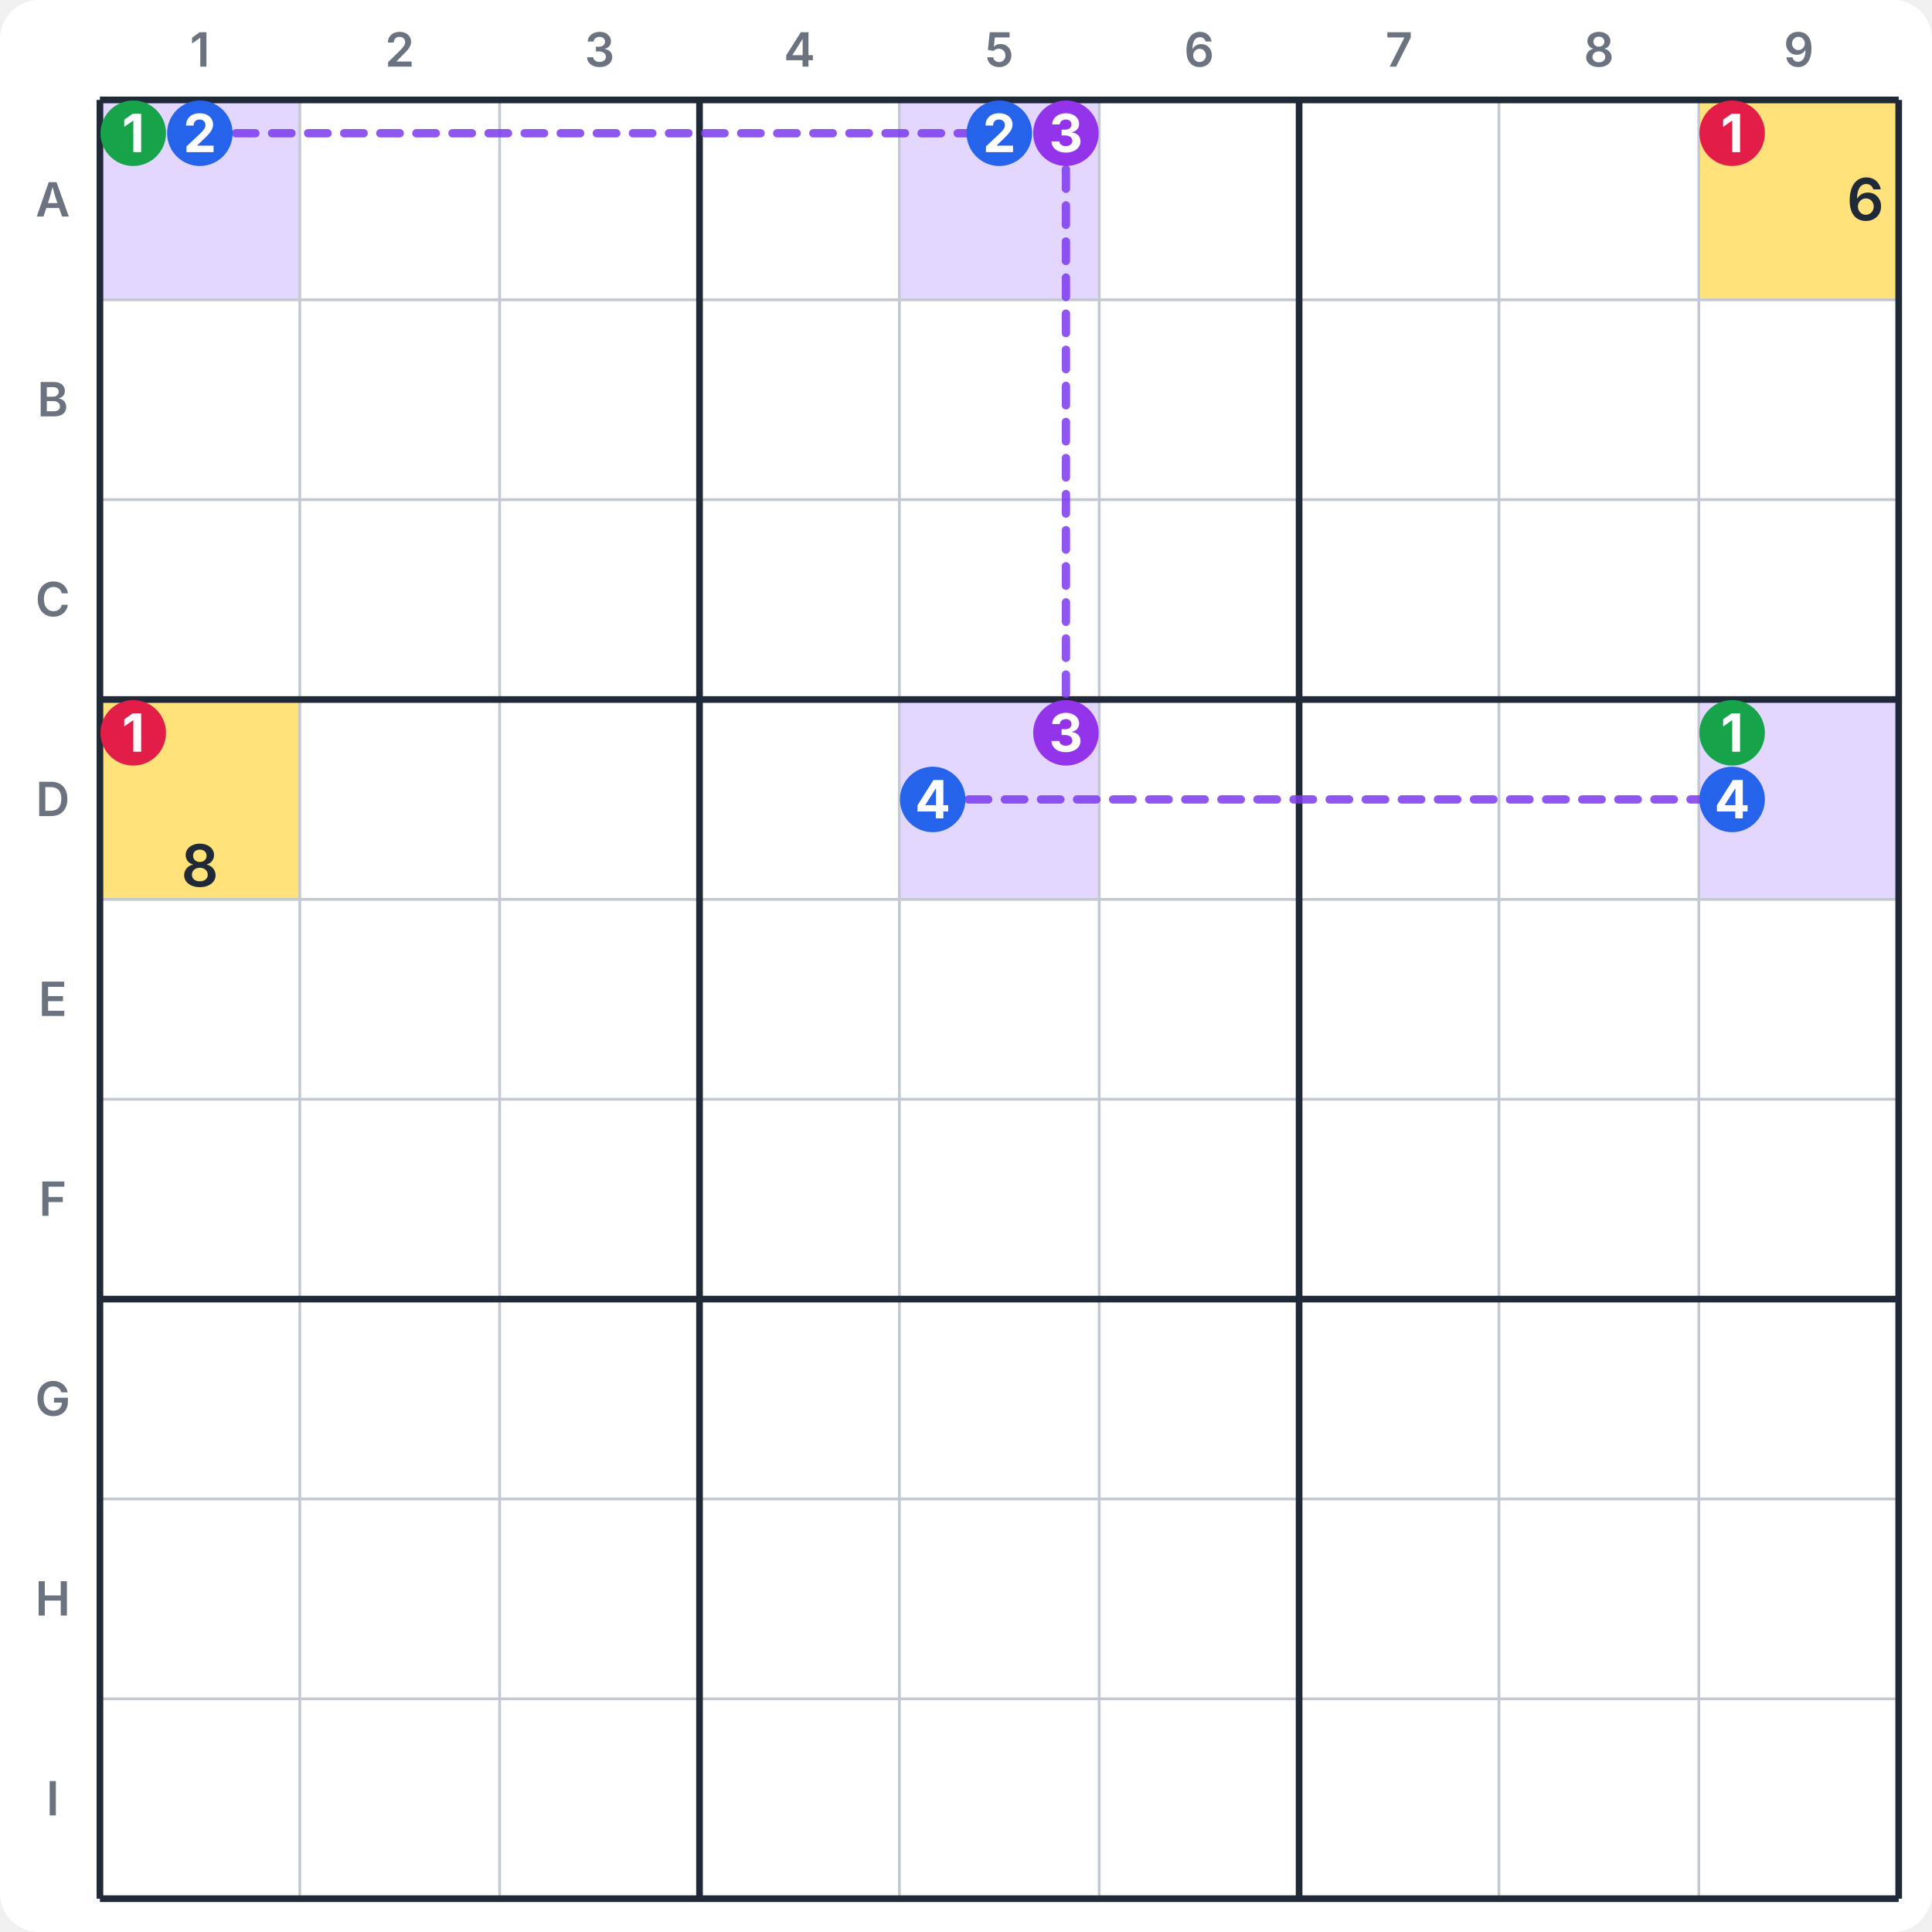
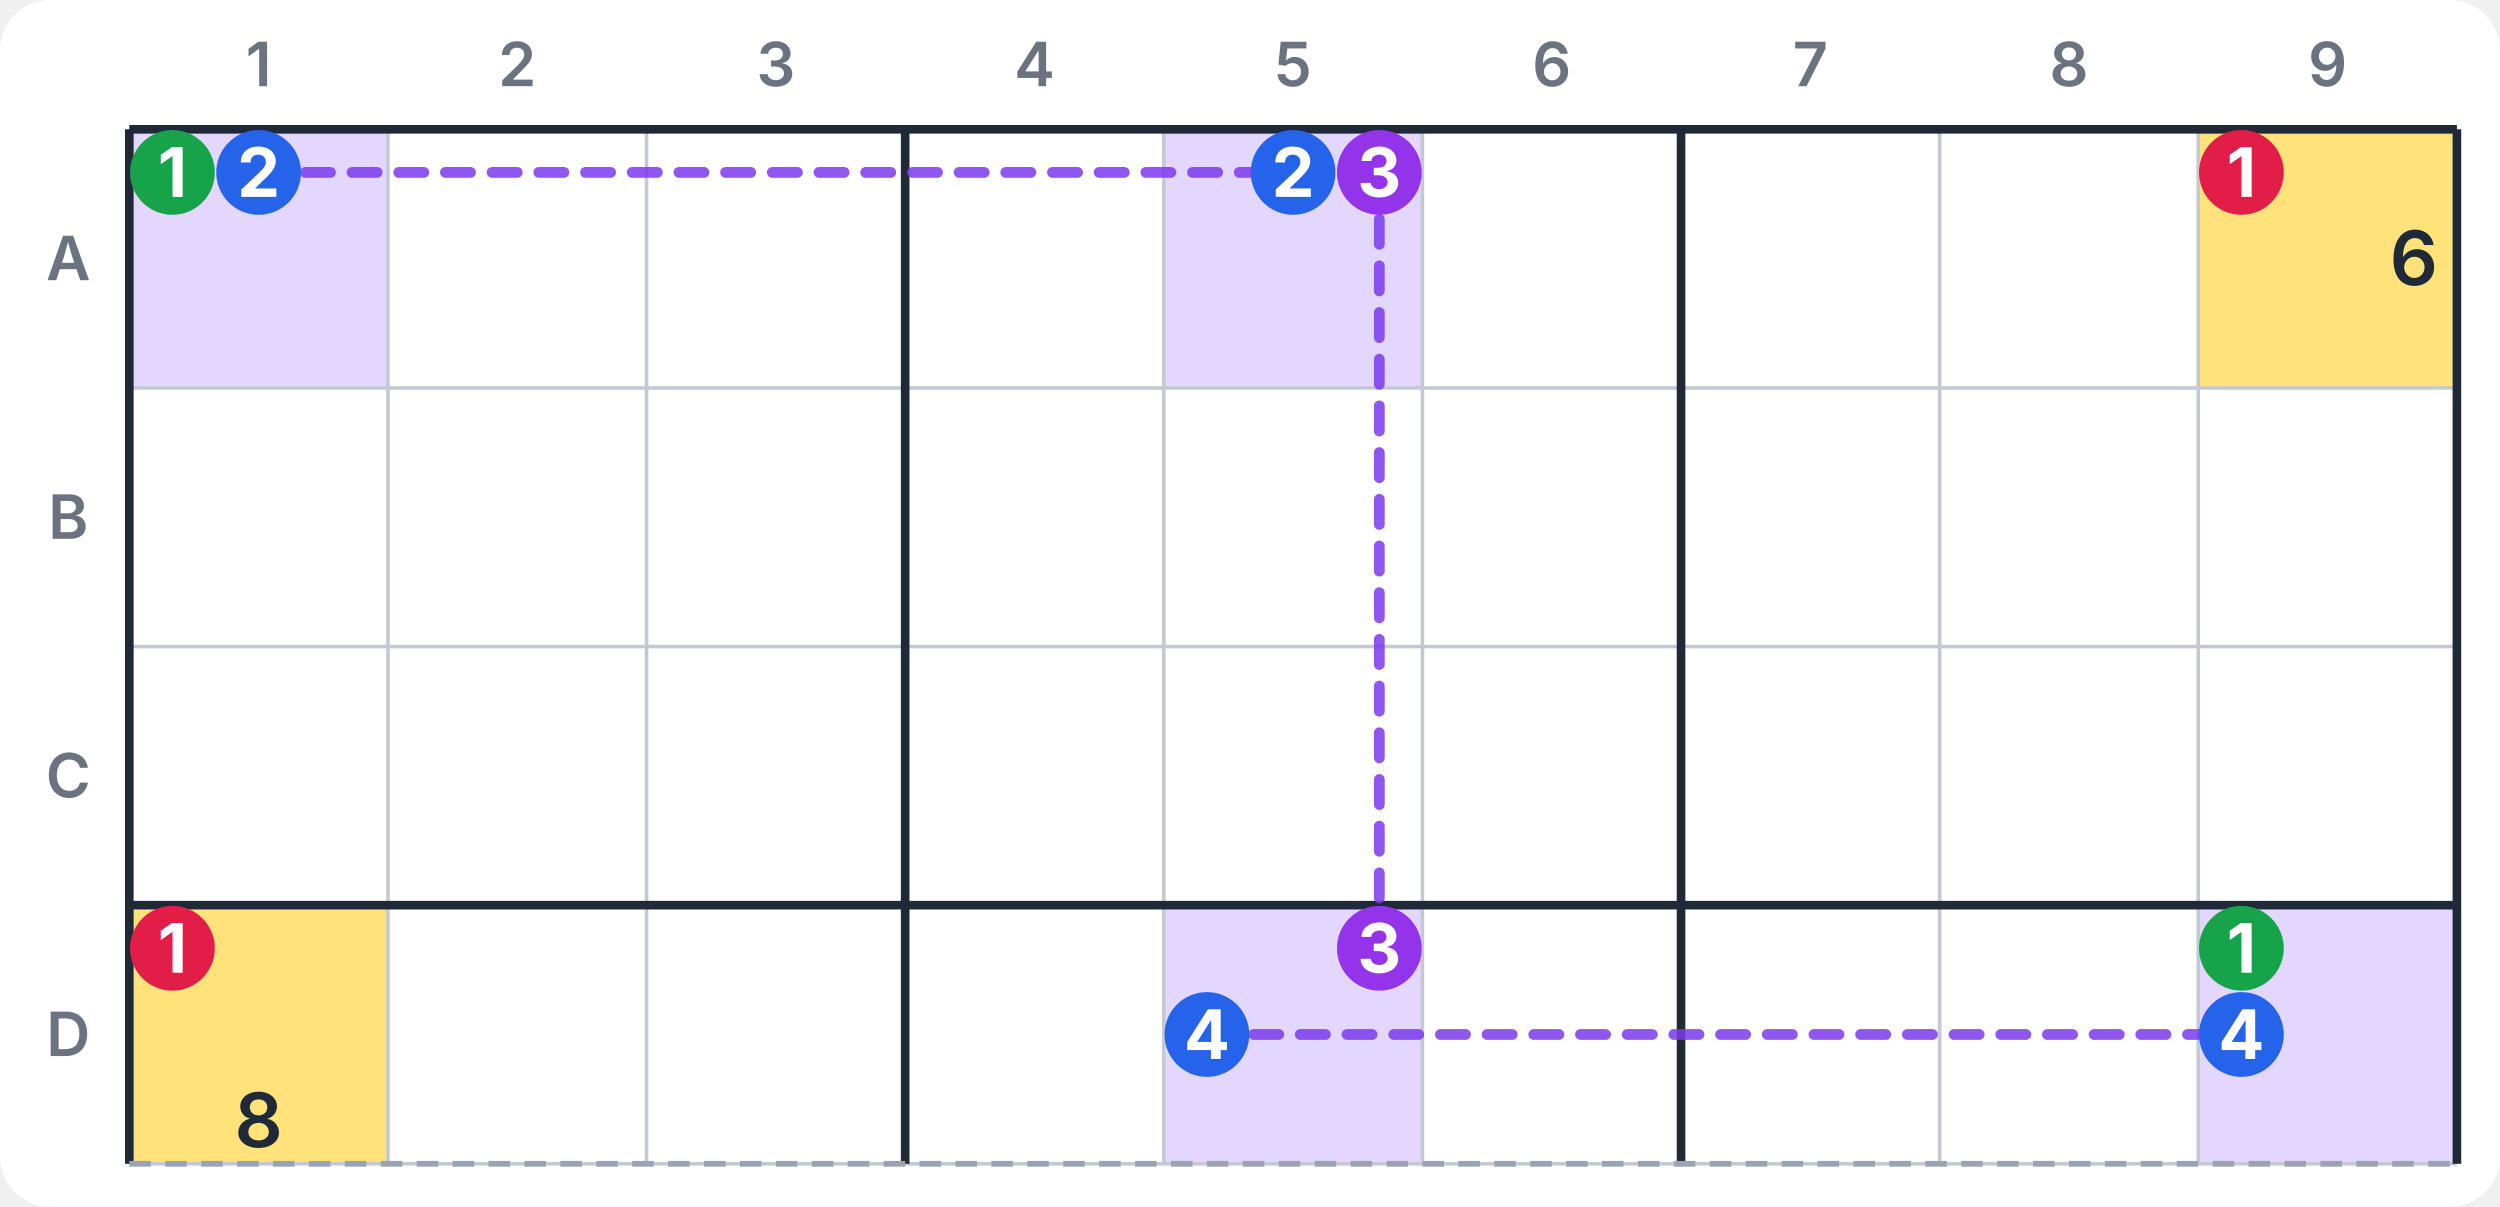
- <svg xmlns="http://www.w3.org/2000/svg" viewBox="0 0 696 696" width="696" height="696" font-family="Inter, 'Segoe UI', Helvetica, Arial, sans-serif">
+ <svg xmlns="http://www.w3.org/2000/svg" viewBox="0 0 696 336" width="696" height="336" font-family="Inter, 'Segoe UI', Helvetica, Arial, sans-serif">
  <defs>
    <marker id="arr" viewBox="0 0 10 10" refX="8" refY="5" markerWidth="5" markerHeight="5" orient="auto-start-reverse">
      <path d="M0,0 L10,5 L0,10 z" fill="#E11D48" />
    </marker>
  </defs>
-   <rect x="0" y="0" width="696" height="696" rx="14" fill="#FFFFFF" />
+   <rect x="0" y="0" width="696" height="336" rx="14" fill="#FFFFFF" />
  <text x="72.0" y="24" text-anchor="middle" font-size="17" font-weight="600" fill="#6B7280">1</text>
  <text x="144.0" y="24" text-anchor="middle" font-size="17" font-weight="600" fill="#6B7280">2</text>
  <text x="216.0" y="24" text-anchor="middle" font-size="17" font-weight="600" fill="#6B7280">3</text>
  <text x="288.0" y="24" text-anchor="middle" font-size="17" font-weight="600" fill="#6B7280">4</text>
  <text x="360.0" y="24" text-anchor="middle" font-size="17" font-weight="600" fill="#6B7280">5</text>
  <text x="432.0" y="24" text-anchor="middle" font-size="17" font-weight="600" fill="#6B7280">6</text>
  <text x="504.0" y="24" text-anchor="middle" font-size="17" font-weight="600" fill="#6B7280">7</text>
  <text x="576.0" y="24" text-anchor="middle" font-size="17" font-weight="600" fill="#6B7280">8</text>
  <text x="648.0" y="24" text-anchor="middle" font-size="17" font-weight="600" fill="#6B7280">9</text>
  <text x="19" y="78.0" text-anchor="middle" font-size="17" font-weight="600" fill="#6B7280">A</text>
  <text x="19" y="150.0" text-anchor="middle" font-size="17" font-weight="600" fill="#6B7280">B</text>
  <text x="19" y="222.0" text-anchor="middle" font-size="17" font-weight="600" fill="#6B7280">C</text>
  <text x="19" y="294.0" text-anchor="middle" font-size="17" font-weight="600" fill="#6B7280">D</text>
-   <text x="19" y="366.0" text-anchor="middle" font-size="17" font-weight="600" fill="#6B7280">E</text>
-   <text x="19" y="438.0" text-anchor="middle" font-size="17" font-weight="600" fill="#6B7280">F</text>
-   <text x="19" y="510.0" text-anchor="middle" font-size="17" font-weight="600" fill="#6B7280">G</text>
-   <text x="19" y="582.0" text-anchor="middle" font-size="17" font-weight="600" fill="#6B7280">H</text>
-   <text x="19" y="654.0" text-anchor="middle" font-size="17" font-weight="600" fill="#6B7280">I</text>
  <rect x="36" y="36" width="72" height="72" fill="#E4D7FF" />
  <rect x="324" y="36" width="72" height="72" fill="#E4D7FF" />
  <rect x="324" y="252" width="72" height="72" fill="#E4D7FF" />
  <rect x="612" y="252" width="72" height="72" fill="#E4D7FF" />
  <rect x="612" y="36" width="72" height="72" fill="#FFE27A" />
  <rect x="36" y="252" width="72" height="72" fill="#FFE27A" />
-   <line x1="36" y1="36" x2="36" y2="684" stroke="#C3C9D3" stroke-width="1" />
-   <line x1="108" y1="36" x2="108" y2="684" stroke="#C3C9D3" stroke-width="1" />
-   <line x1="180" y1="36" x2="180" y2="684" stroke="#C3C9D3" stroke-width="1" />
-   <line x1="252" y1="36" x2="252" y2="684" stroke="#C3C9D3" stroke-width="1" />
-   <line x1="324" y1="36" x2="324" y2="684" stroke="#C3C9D3" stroke-width="1" />
-   <line x1="396" y1="36" x2="396" y2="684" stroke="#C3C9D3" stroke-width="1" />
-   <line x1="468" y1="36" x2="468" y2="684" stroke="#C3C9D3" stroke-width="1" />
-   <line x1="540" y1="36" x2="540" y2="684" stroke="#C3C9D3" stroke-width="1" />
-   <line x1="612" y1="36" x2="612" y2="684" stroke="#C3C9D3" stroke-width="1" />
-   <line x1="684" y1="36" x2="684" y2="684" stroke="#C3C9D3" stroke-width="1" />
+   <line x1="36" y1="36" x2="36" y2="324" stroke="#C3C9D3" stroke-width="1" />
+   <line x1="108" y1="36" x2="108" y2="324" stroke="#C3C9D3" stroke-width="1" />
+   <line x1="180" y1="36" x2="180" y2="324" stroke="#C3C9D3" stroke-width="1" />
+   <line x1="252" y1="36" x2="252" y2="324" stroke="#C3C9D3" stroke-width="1" />
+   <line x1="324" y1="36" x2="324" y2="324" stroke="#C3C9D3" stroke-width="1" />
+   <line x1="396" y1="36" x2="396" y2="324" stroke="#C3C9D3" stroke-width="1" />
+   <line x1="468" y1="36" x2="468" y2="324" stroke="#C3C9D3" stroke-width="1" />
+   <line x1="540" y1="36" x2="540" y2="324" stroke="#C3C9D3" stroke-width="1" />
+   <line x1="612" y1="36" x2="612" y2="324" stroke="#C3C9D3" stroke-width="1" />
+   <line x1="684" y1="36" x2="684" y2="324" stroke="#C3C9D3" stroke-width="1" />
  <line x1="36" y1="36" x2="684" y2="36" stroke="#C3C9D3" stroke-width="1" />
  <line x1="36" y1="108" x2="684" y2="108" stroke="#C3C9D3" stroke-width="1" />
  <line x1="36" y1="180" x2="684" y2="180" stroke="#C3C9D3" stroke-width="1" />
  <line x1="36" y1="252" x2="684" y2="252" stroke="#C3C9D3" stroke-width="1" />
  <line x1="36" y1="324" x2="684" y2="324" stroke="#C3C9D3" stroke-width="1" />
-   <line x1="36" y1="396" x2="684" y2="396" stroke="#C3C9D3" stroke-width="1" />
-   <line x1="36" y1="468" x2="684" y2="468" stroke="#C3C9D3" stroke-width="1" />
-   <line x1="36" y1="540" x2="684" y2="540" stroke="#C3C9D3" stroke-width="1" />
-   <line x1="36" y1="612" x2="684" y2="612" stroke="#C3C9D3" stroke-width="1" />
-   <line x1="36" y1="684" x2="684" y2="684" stroke="#C3C9D3" stroke-width="1" />
-   <line x1="36" y1="36" x2="36" y2="684" stroke="#1F2937" stroke-width="2.4" />
-   <line x1="252" y1="36" x2="252" y2="684" stroke="#1F2937" stroke-width="2.4" />
-   <line x1="468" y1="36" x2="468" y2="684" stroke="#1F2937" stroke-width="2.4" />
-   <line x1="684" y1="36" x2="684" y2="684" stroke="#1F2937" stroke-width="2.4" />
+   <line x1="36" y1="36" x2="36" y2="324" stroke="#1F2937" stroke-width="2.4" />
+   <line x1="252" y1="36" x2="252" y2="324" stroke="#1F2937" stroke-width="2.4" />
+   <line x1="468" y1="36" x2="468" y2="324" stroke="#1F2937" stroke-width="2.4" />
+   <line x1="684" y1="36" x2="684" y2="324" stroke="#1F2937" stroke-width="2.4" />
  <line x1="36" y1="36" x2="684" y2="36" stroke="#1F2937" stroke-width="2.4" />
  <line x1="36" y1="252" x2="684" y2="252" stroke="#1F2937" stroke-width="2.4" />
-   <line x1="36" y1="468" x2="684" y2="468" stroke="#1F2937" stroke-width="2.4" />
-   <line x1="36" y1="684" x2="684" y2="684" stroke="#1F2937" stroke-width="2.4" />
+   <line x1="36" y1="324" x2="684" y2="324" stroke="#9AA3B2" stroke-width="1.6" stroke-dasharray="6 4" />
  <line x1="72.0" y1="48.0" x2="360.0" y2="48.0" stroke="#7C3AED" stroke-width="3" stroke-linecap="round" stroke-opacity="0.85" stroke-dasharray="7 6" />
  <line x1="384.0" y1="48.0" x2="384.0" y2="264.0" stroke="#7C3AED" stroke-width="3" stroke-linecap="round" stroke-opacity="0.85" stroke-dasharray="7 6" />
  <line x1="336.0" y1="288.0" x2="624.0" y2="288.0" stroke="#7C3AED" stroke-width="3" stroke-linecap="round" stroke-opacity="0.85" stroke-dasharray="7 6" />
  <circle cx="48.0" cy="48.0" r="11.8" fill="#16A34A" />
  <text x="48.0" y="54.8" text-anchor="middle" font-size="19" font-weight="700" fill="#FFFFFF">1</text>
  <circle cx="72.0" cy="48.0" r="11.8" fill="#2563EB" />
  <text x="72.0" y="54.8" text-anchor="middle" font-size="19" font-weight="700" fill="#FFFFFF">2</text>
  <circle cx="360.0" cy="48.0" r="11.8" fill="#2563EB" />
  <text x="360.0" y="54.8" text-anchor="middle" font-size="19" font-weight="700" fill="#FFFFFF">2</text>
  <circle cx="384.0" cy="48.0" r="11.8" fill="#9333EA" />
  <text x="384.0" y="54.8" text-anchor="middle" font-size="19" font-weight="700" fill="#FFFFFF">3</text>
  <circle cx="384.0" cy="264.0" r="11.8" fill="#9333EA" />
  <text x="384.0" y="270.8" text-anchor="middle" font-size="19" font-weight="700" fill="#FFFFFF">3</text>
  <circle cx="336.0" cy="288.0" r="11.8" fill="#2563EB" />
  <text x="336.0" y="294.8" text-anchor="middle" font-size="19" font-weight="700" fill="#FFFFFF">4</text>
  <circle cx="624.0" cy="264.0" r="11.8" fill="#16A34A" />
  <text x="624.0" y="270.8" text-anchor="middle" font-size="19" font-weight="700" fill="#FFFFFF">1</text>
  <circle cx="624.0" cy="288.0" r="11.8" fill="#2563EB" />
  <text x="624.0" y="294.8" text-anchor="middle" font-size="19" font-weight="700" fill="#FFFFFF">4</text>
  <circle cx="624.0" cy="48.0" r="11.8" fill="#E11D48" />
  <text x="624.0" y="54.8" text-anchor="middle" font-size="19" font-weight="700" fill="#FFFFFF">1</text>
  <text x="672.0" y="79.4" text-anchor="middle" font-size="21" font-weight="600" fill="#1F2937">6</text>
  <circle cx="48.0" cy="264.0" r="11.8" fill="#E11D48" />
  <text x="48.0" y="270.8" text-anchor="middle" font-size="19" font-weight="700" fill="#FFFFFF">1</text>
  <text x="72.0" y="319.4" text-anchor="middle" font-size="21" font-weight="600" fill="#1F2937">8</text>
</svg>
